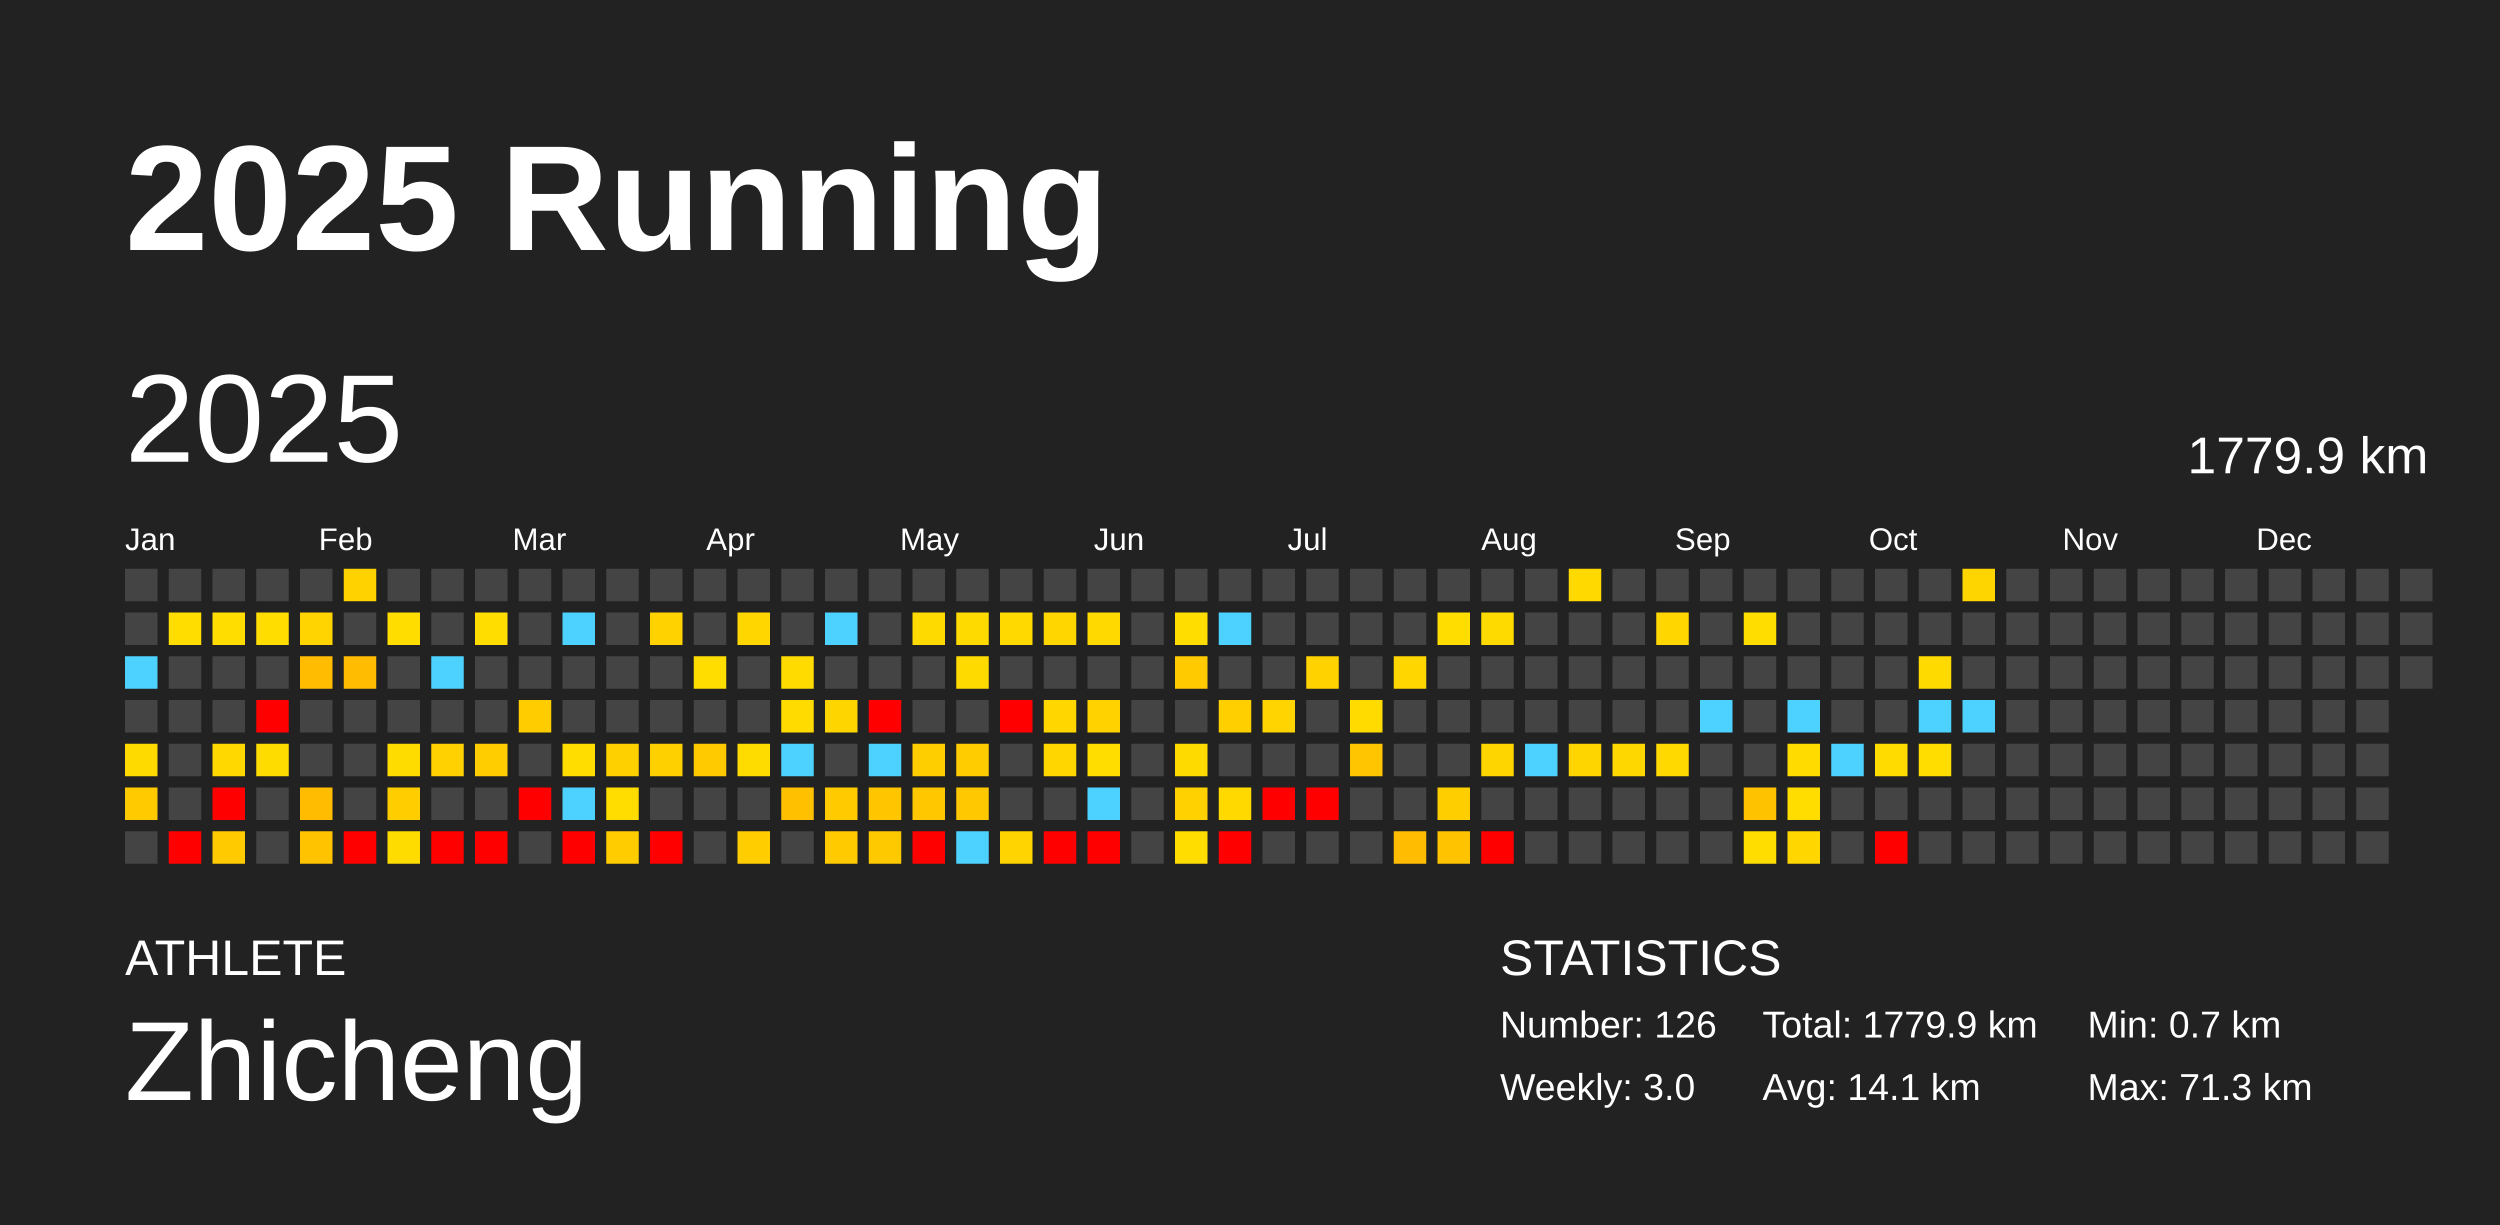
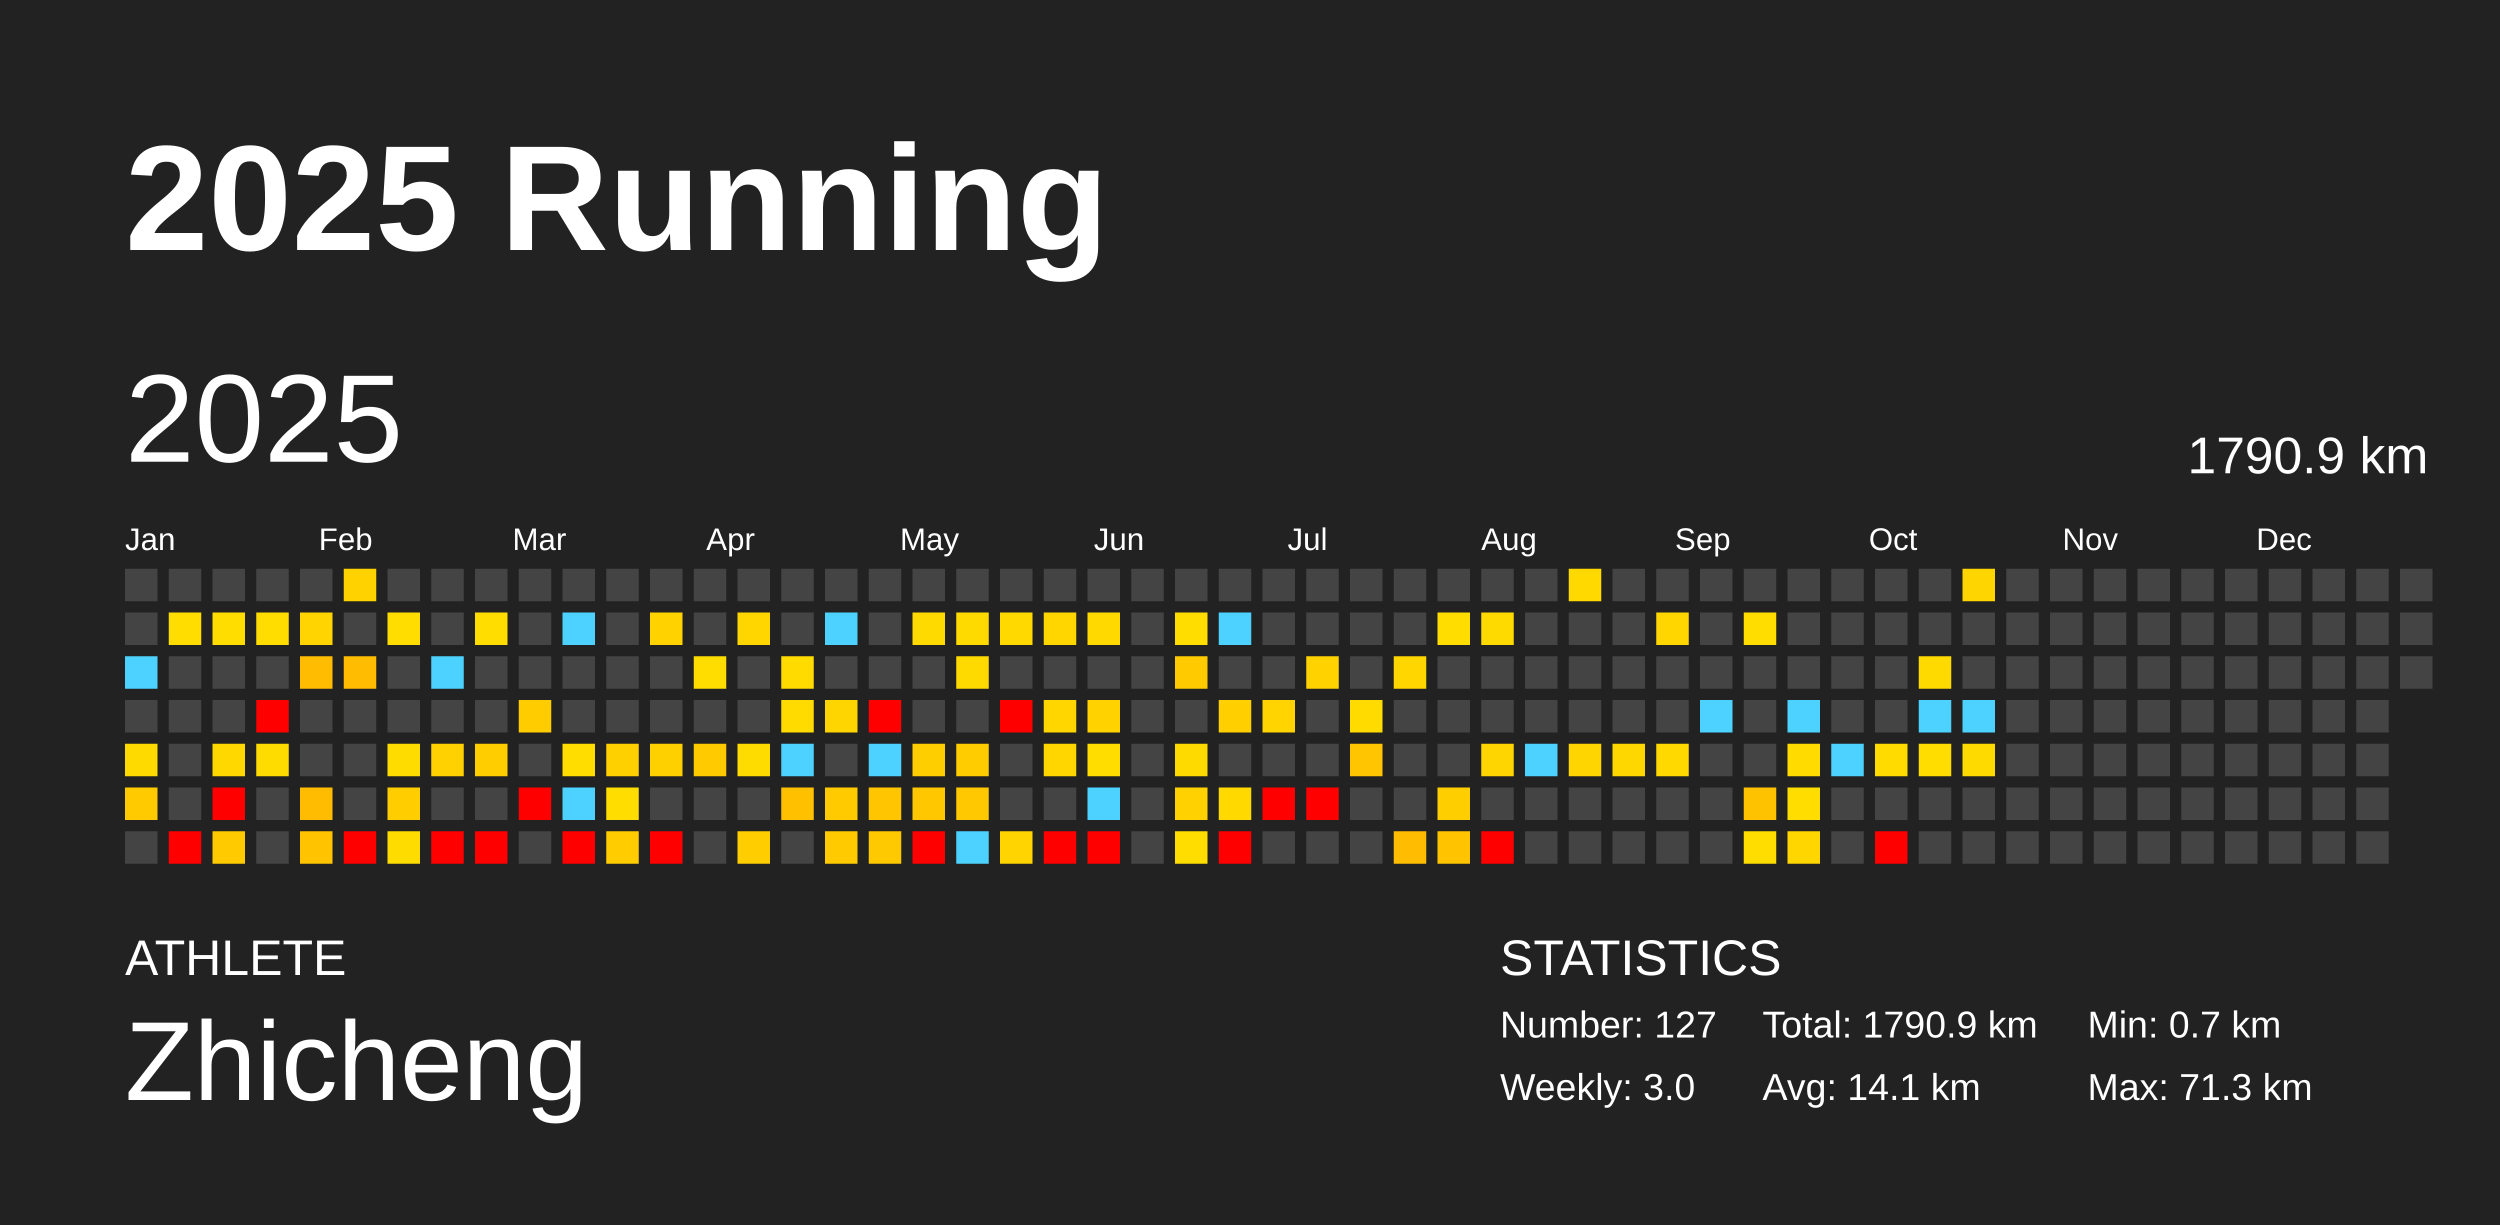
<svg xmlns="http://www.w3.org/2000/svg" baseProfile="full" height="98mm" version="1.1" viewBox="0,0,200,98" width="200mm">
  <defs />
  <rect fill="#222222" height="98" width="200" x="0" y="0" />
  <text fill="#FFFFFF" style="font-size:12px; font-family:Arial; font-weight:bold;" x="10" y="20">2025 Running</text>
  <text fill="#FFFFFF" style="font-size:4px; font-family:Arial" x="10" y="78">ATHLETE</text>
  <text fill="#FFFFFF" style="font-size:9px; font-family:Arial" x="10" y="88">Zhicheng</text>
  <text fill="#FFFFFF" style="font-size:4px; font-family:Arial" x="120" y="78">STATISTICS</text>
-   <text fill="#FFFFFF" style="font-size:3px; font-family:Arial" x="120" y="83">Number: 126</text>
+   <text fill="#FFFFFF" style="font-size:3px; font-family:Arial" x="120" y="83">Number: 127</text>
  <text fill="#FFFFFF" style="font-size:3px; font-family:Arial" x="120" y="88">Weekly: 3.0</text>
-   <text fill="#FFFFFF" style="font-size:3px; font-family:Arial" x="141" y="83">Total: 1779.9 km</text>
+   <text fill="#FFFFFF" style="font-size:3px; font-family:Arial" x="141" y="83">Total: 1790.9 km</text>
  <text fill="#FFFFFF" style="font-size:3px; font-family:Arial" x="141" y="88">Avg: 14.1 km</text>
  <text fill="#FFFFFF" style="font-size:3px; font-family:Arial" x="167" y="83">Min: 0.7 km</text>
  <text fill="#FFFFFF" style="font-size:3px; font-family:Arial" x="167" y="88">Max: 71.3 km</text>
  <text dominant-baseline="hanging" fill="#FFFFFF" style="font-size:10.0px; font-family:Arial;" x="10" y="30">2025</text>
-   <text dominant-baseline="hanging" fill="#FFFFFF" style="font-size:4.125px; font-family:Arial;" x="175" y="35">1779.9 km</text>
+   <text dominant-baseline="hanging" fill="#FFFFFF" style="font-size:4.125px; font-family:Arial;" x="175" y="35">1790.9 km</text>
  <text fill="#FFFFFF" style="font-size:2.5px; font-family:Arial" x="10.0" y="44">Jan</text>
  <text fill="#FFFFFF" style="font-size:2.5px; font-family:Arial" x="25.5" y="44">Feb</text>
  <text fill="#FFFFFF" style="font-size:2.5px; font-family:Arial" x="41.0" y="44">Mar</text>
  <text fill="#FFFFFF" style="font-size:2.5px; font-family:Arial" x="56.5" y="44">Apr</text>
  <text fill="#FFFFFF" style="font-size:2.5px; font-family:Arial" x="72.0" y="44">May</text>
  <text fill="#FFFFFF" style="font-size:2.5px; font-family:Arial" x="87.5" y="44">Jun</text>
  <text fill="#FFFFFF" style="font-size:2.5px; font-family:Arial" x="103.0" y="44">Jul</text>
  <text fill="#FFFFFF" style="font-size:2.5px; font-family:Arial" x="118.5" y="44">Aug</text>
  <text fill="#FFFFFF" style="font-size:2.5px; font-family:Arial" x="134.0" y="44">Sep</text>
  <text fill="#FFFFFF" style="font-size:2.5px; font-family:Arial" x="149.5" y="44">Oct</text>
  <text fill="#FFFFFF" style="font-size:2.5px; font-family:Arial" x="165.0" y="44">Nov</text>
  <text fill="#FFFFFF" style="font-size:2.5px; font-family:Arial" x="180.5" y="44">Dec</text>
  <rect fill="#444444" height="2.6" width="2.6" x="10.0" y="45.5" />
  <rect fill="#444444" height="2.6" width="2.6" x="10.0" y="49.0" />
  <rect fill="#4dd2ff" height="2.6" width="2.6" x="10.0" y="52.5" />
  <rect fill="#444444" height="2.6" width="2.6" x="10.0" y="56.0" />
  <rect fill="#ffda00" height="2.6" width="2.6" x="10.0" y="59.5" />
  <rect fill="#ffca00" height="2.6" width="2.6" x="10.0" y="63.0" />
  <rect fill="#444444" height="2.6" width="2.6" x="10.0" y="66.5" />
  <rect fill="#444444" height="2.6" width="2.6" x="13.5" y="45.5" />
  <rect fill="#ffdd00" height="2.6" width="2.6" x="13.5" y="49.0" />
  <rect fill="#444444" height="2.6" width="2.6" x="13.5" y="52.5" />
  <rect fill="#444444" height="2.6" width="2.6" x="13.5" y="56.0" />
  <rect fill="#444444" height="2.6" width="2.6" x="13.5" y="59.5" />
  <rect fill="#444444" height="2.6" width="2.6" x="13.5" y="63.0" />
  <rect fill="red" height="2.6" width="2.6" x="13.5" y="66.5" />
  <rect fill="#444444" height="2.6" width="2.6" x="17.0" y="45.5" />
  <rect fill="#ffdd00" height="2.6" width="2.6" x="17.0" y="49.0" />
  <rect fill="#444444" height="2.6" width="2.6" x="17.0" y="52.5" />
  <rect fill="#444444" height="2.6" width="2.6" x="17.0" y="56.0" />
  <rect fill="#ffd800" height="2.6" width="2.6" x="17.0" y="59.5" />
  <rect fill="red" height="2.6" width="2.6" x="17.0" y="63.0" />
  <rect fill="#ffcb00" height="2.6" width="2.6" x="17.0" y="66.5" />
  <rect fill="#444444" height="2.6" width="2.6" x="20.5" y="45.5" />
  <rect fill="#ffdd00" height="2.6" width="2.6" x="20.5" y="49.0" />
  <rect fill="#444444" height="2.6" width="2.6" x="20.5" y="52.5" />
  <rect fill="red" height="2.6" width="2.6" x="20.5" y="56.0" />
  <rect fill="#ffdc00" height="2.6" width="2.6" x="20.5" y="59.5" />
  <rect fill="#444444" height="2.6" width="2.6" x="20.5" y="63.0" />
  <rect fill="#444444" height="2.6" width="2.6" x="20.5" y="66.5" />
  <rect fill="#444444" height="2.6" width="2.6" x="24.0" y="45.5" />
  <rect fill="#ffd400" height="2.6" width="2.6" x="24.0" y="49.0" />
  <rect fill="#ffbc00" height="2.6" width="2.6" x="24.0" y="52.5" />
  <rect fill="#444444" height="2.6" width="2.6" x="24.0" y="56.0" />
  <rect fill="#444444" height="2.6" width="2.6" x="24.0" y="59.5" />
  <rect fill="#ffbc00" height="2.6" width="2.6" x="24.0" y="63.0" />
  <rect fill="#ffc300" height="2.6" width="2.6" x="24.0" y="66.5" />
  <rect fill="#ffd200" height="2.6" width="2.6" x="27.5" y="45.5" />
  <rect fill="#444444" height="2.6" width="2.6" x="27.5" y="49.0" />
  <rect fill="#ffbc00" height="2.6" width="2.6" x="27.5" y="52.5" />
  <rect fill="#444444" height="2.6" width="2.6" x="27.5" y="56.0" />
  <rect fill="#444444" height="2.6" width="2.6" x="27.5" y="59.5" />
  <rect fill="#444444" height="2.6" width="2.6" x="27.5" y="63.0" />
  <rect fill="red" height="2.6" width="2.6" x="27.5" y="66.5" />
  <rect fill="#444444" height="2.6" width="2.6" x="31.0" y="45.5" />
  <rect fill="#ffdd00" height="2.6" width="2.6" x="31.0" y="49.0" />
  <rect fill="#444444" height="2.6" width="2.6" x="31.0" y="52.5" />
  <rect fill="#444444" height="2.6" width="2.6" x="31.0" y="56.0" />
  <rect fill="#ffdc00" height="2.6" width="2.6" x="31.0" y="59.5" />
  <rect fill="#ffcd00" height="2.6" width="2.6" x="31.0" y="63.0" />
  <rect fill="#ffdc00" height="2.6" width="2.6" x="31.0" y="66.5" />
  <rect fill="#444444" height="2.6" width="2.6" x="34.5" y="45.5" />
  <rect fill="#444444" height="2.6" width="2.6" x="34.5" y="49.0" />
  <rect fill="#4dd2ff" height="2.6" width="2.6" x="34.5" y="52.5" />
  <rect fill="#444444" height="2.6" width="2.6" x="34.5" y="56.0" />
  <rect fill="#ffd100" height="2.6" width="2.6" x="34.5" y="59.5" />
  <rect fill="#444444" height="2.6" width="2.6" x="34.5" y="63.0" />
  <rect fill="red" height="2.6" width="2.6" x="34.5" y="66.5" />
  <rect fill="#444444" height="2.6" width="2.6" x="38.0" y="45.5" />
  <rect fill="#ffdd00" height="2.6" width="2.6" x="38.0" y="49.0" />
  <rect fill="#444444" height="2.6" width="2.6" x="38.0" y="52.5" />
  <rect fill="#444444" height="2.6" width="2.6" x="38.0" y="56.0" />
  <rect fill="#ffcd00" height="2.6" width="2.6" x="38.0" y="59.5" />
  <rect fill="#444444" height="2.6" width="2.6" x="38.0" y="63.0" />
  <rect fill="red" height="2.6" width="2.6" x="38.0" y="66.5" />
  <rect fill="#444444" height="2.6" width="2.6" x="41.5" y="45.5" />
  <rect fill="#444444" height="2.6" width="2.6" x="41.5" y="49.0" />
  <rect fill="#444444" height="2.6" width="2.6" x="41.5" y="52.5" />
  <rect fill="#ffcc00" height="2.6" width="2.6" x="41.5" y="56.0" />
  <rect fill="#444444" height="2.6" width="2.6" x="41.5" y="59.5" />
  <rect fill="red" height="2.6" width="2.6" x="41.5" y="63.0" />
  <rect fill="#444444" height="2.6" width="2.6" x="41.5" y="66.5" />
  <rect fill="#444444" height="2.6" width="2.6" x="45.0" y="45.5" />
  <rect fill="#4dd2ff" height="2.6" width="2.6" x="45.0" y="49.0" />
  <rect fill="#444444" height="2.6" width="2.6" x="45.0" y="52.5" />
  <rect fill="#444444" height="2.6" width="2.6" x="45.0" y="56.0" />
  <rect fill="#ffdd00" height="2.6" width="2.6" x="45.0" y="59.5" />
  <rect fill="#4dd2ff" height="2.6" width="2.6" x="45.0" y="63.0" />
  <rect fill="red" height="2.6" width="2.6" x="45.0" y="66.5" />
  <rect fill="#444444" height="2.6" width="2.6" x="48.5" y="45.5" />
  <rect fill="#444444" height="2.6" width="2.6" x="48.5" y="49.0" />
  <rect fill="#444444" height="2.6" width="2.6" x="48.5" y="52.5" />
  <rect fill="#444444" height="2.6" width="2.6" x="48.5" y="56.0" />
  <rect fill="#ffd000" height="2.6" width="2.6" x="48.5" y="59.5" />
  <rect fill="#ffdd00" height="2.6" width="2.6" x="48.5" y="63.0" />
  <rect fill="#ffcc00" height="2.6" width="2.6" x="48.5" y="66.5" />
  <rect fill="#444444" height="2.6" width="2.6" x="52.0" y="45.5" />
  <rect fill="#ffd200" height="2.6" width="2.6" x="52.0" y="49.0" />
  <rect fill="#444444" height="2.6" width="2.6" x="52.0" y="52.5" />
  <rect fill="#444444" height="2.6" width="2.6" x="52.0" y="56.0" />
  <rect fill="#ffd000" height="2.6" width="2.6" x="52.0" y="59.5" />
  <rect fill="#444444" height="2.6" width="2.6" x="52.0" y="63.0" />
  <rect fill="red" height="2.6" width="2.6" x="52.0" y="66.5" />
  <rect fill="#444444" height="2.6" width="2.6" x="55.5" y="45.5" />
  <rect fill="#444444" height="2.6" width="2.6" x="55.5" y="49.0" />
  <rect fill="#ffdd00" height="2.6" width="2.6" x="55.5" y="52.5" />
  <rect fill="#444444" height="2.6" width="2.6" x="55.5" y="56.0" />
  <rect fill="#ffcb00" height="2.6" width="2.6" x="55.5" y="59.5" />
  <rect fill="#444444" height="2.6" width="2.6" x="55.5" y="63.0" />
  <rect fill="#444444" height="2.6" width="2.6" x="55.5" y="66.5" />
  <rect fill="#444444" height="2.6" width="2.6" x="59.0" y="45.5" />
  <rect fill="#ffd600" height="2.6" width="2.6" x="59.0" y="49.0" />
  <rect fill="#444444" height="2.6" width="2.6" x="59.0" y="52.5" />
  <rect fill="#444444" height="2.6" width="2.6" x="59.0" y="56.0" />
  <rect fill="#ffdc00" height="2.6" width="2.6" x="59.0" y="59.5" />
  <rect fill="#444444" height="2.6" width="2.6" x="59.0" y="63.0" />
  <rect fill="#ffcd00" height="2.6" width="2.6" x="59.0" y="66.5" />
  <rect fill="#444444" height="2.6" width="2.6" x="62.5" y="45.5" />
  <rect fill="#444444" height="2.6" width="2.6" x="62.5" y="49.0" />
  <rect fill="#ffdb00" height="2.6" width="2.6" x="62.5" y="52.5" />
  <rect fill="#ffdb00" height="2.6" width="2.6" x="62.5" y="56.0" />
  <rect fill="#4dd2ff" height="2.6" width="2.6" x="62.5" y="59.5" />
  <rect fill="#ffc000" height="2.6" width="2.6" x="62.5" y="63.0" />
  <rect fill="#444444" height="2.6" width="2.6" x="62.5" y="66.5" />
  <rect fill="#444444" height="2.6" width="2.6" x="66.0" y="45.5" />
  <rect fill="#4dd2ff" height="2.6" width="2.6" x="66.0" y="49.0" />
  <rect fill="#444444" height="2.6" width="2.6" x="66.0" y="52.5" />
  <rect fill="#ffd500" height="2.6" width="2.6" x="66.0" y="56.0" />
  <rect fill="#444444" height="2.6" width="2.6" x="66.0" y="59.5" />
  <rect fill="#ffca00" height="2.6" width="2.6" x="66.0" y="63.0" />
  <rect fill="#ffca00" height="2.6" width="2.6" x="66.0" y="66.5" />
  <rect fill="#444444" height="2.6" width="2.6" x="69.5" y="45.5" />
  <rect fill="#444444" height="2.6" width="2.6" x="69.5" y="49.0" />
  <rect fill="#444444" height="2.6" width="2.6" x="69.5" y="52.5" />
  <rect fill="red" height="2.6" width="2.6" x="69.5" y="56.0" />
  <rect fill="#4dd2ff" height="2.6" width="2.6" x="69.5" y="59.5" />
  <rect fill="#ffc600" height="2.6" width="2.6" x="69.5" y="63.0" />
  <rect fill="#ffc900" height="2.6" width="2.6" x="69.5" y="66.5" />
  <rect fill="#444444" height="2.6" width="2.6" x="73.0" y="45.5" />
  <rect fill="#ffda00" height="2.6" width="2.6" x="73.0" y="49.0" />
  <rect fill="#444444" height="2.6" width="2.6" x="73.0" y="52.5" />
  <rect fill="#444444" height="2.6" width="2.6" x="73.0" y="56.0" />
  <rect fill="#ffce00" height="2.6" width="2.6" x="73.0" y="59.5" />
  <rect fill="#ffc700" height="2.6" width="2.6" x="73.0" y="63.0" />
  <rect fill="red" height="2.6" width="2.6" x="73.0" y="66.5" />
  <rect fill="#444444" height="2.6" width="2.6" x="76.5" y="45.5" />
  <rect fill="#ffda00" height="2.6" width="2.6" x="76.5" y="49.0" />
  <rect fill="#ffda00" height="2.6" width="2.6" x="76.5" y="52.5" />
  <rect fill="#444444" height="2.6" width="2.6" x="76.5" y="56.0" />
  <rect fill="#ffcc00" height="2.6" width="2.6" x="76.5" y="59.5" />
  <rect fill="#ffc800" height="2.6" width="2.6" x="76.5" y="63.0" />
  <rect fill="#4dd2ff" height="2.6" width="2.6" x="76.5" y="66.5" />
  <rect fill="#444444" height="2.6" width="2.6" x="80.0" y="45.5" />
  <rect fill="#ffd900" height="2.6" width="2.6" x="80.0" y="49.0" />
  <rect fill="#444444" height="2.6" width="2.6" x="80.0" y="52.5" />
  <rect fill="red" height="2.6" width="2.6" x="80.0" y="56.0" />
  <rect fill="#444444" height="2.6" width="2.6" x="80.0" y="59.5" />
  <rect fill="#444444" height="2.6" width="2.6" x="80.0" y="63.0" />
  <rect fill="#ffd400" height="2.6" width="2.6" x="80.0" y="66.5" />
  <rect fill="#444444" height="2.6" width="2.6" x="83.5" y="45.5" />
  <rect fill="#ffd600" height="2.6" width="2.6" x="83.5" y="49.0" />
  <rect fill="#444444" height="2.6" width="2.6" x="83.5" y="52.5" />
  <rect fill="#ffd600" height="2.6" width="2.6" x="83.5" y="56.0" />
  <rect fill="#ffd600" height="2.6" width="2.6" x="83.5" y="59.5" />
  <rect fill="#444444" height="2.6" width="2.6" x="83.5" y="63.0" />
  <rect fill="red" height="2.6" width="2.6" x="83.5" y="66.5" />
  <rect fill="#444444" height="2.6" width="2.6" x="87.0" y="45.5" />
  <rect fill="#ffd900" height="2.6" width="2.6" x="87.0" y="49.0" />
  <rect fill="#444444" height="2.6" width="2.6" x="87.0" y="52.5" />
  <rect fill="#ffd200" height="2.6" width="2.6" x="87.0" y="56.0" />
  <rect fill="#ffdd00" height="2.6" width="2.6" x="87.0" y="59.5" />
  <rect fill="#4dd2ff" height="2.6" width="2.6" x="87.0" y="63.0" />
  <rect fill="red" height="2.6" width="2.6" x="87.0" y="66.5" />
  <rect fill="#444444" height="2.6" width="2.6" x="90.5" y="45.5" />
  <rect fill="#444444" height="2.6" width="2.6" x="90.5" y="49.0" />
  <rect fill="#444444" height="2.6" width="2.6" x="90.5" y="52.5" />
  <rect fill="#444444" height="2.6" width="2.6" x="90.5" y="56.0" />
  <rect fill="#444444" height="2.6" width="2.6" x="90.5" y="59.5" />
  <rect fill="#444444" height="2.6" width="2.6" x="90.5" y="63.0" />
  <rect fill="#444444" height="2.6" width="2.6" x="90.5" y="66.5" />
  <rect fill="#444444" height="2.6" width="2.6" x="94.0" y="45.5" />
  <rect fill="#ffdd00" height="2.6" width="2.6" x="94.0" y="49.0" />
  <rect fill="#ffcb00" height="2.6" width="2.6" x="94.0" y="52.5" />
  <rect fill="#444444" height="2.6" width="2.6" x="94.0" y="56.0" />
  <rect fill="#ffda00" height="2.6" width="2.6" x="94.0" y="59.5" />
  <rect fill="#ffd100" height="2.6" width="2.6" x="94.0" y="63.0" />
  <rect fill="#ffdd00" height="2.6" width="2.6" x="94.0" y="66.5" />
  <rect fill="#444444" height="2.6" width="2.6" x="97.5" y="45.5" />
  <rect fill="#4dd2ff" height="2.6" width="2.6" x="97.5" y="49.0" />
  <rect fill="#444444" height="2.6" width="2.6" x="97.5" y="52.5" />
  <rect fill="#ffcf00" height="2.6" width="2.6" x="97.5" y="56.0" />
  <rect fill="#444444" height="2.6" width="2.6" x="97.5" y="59.5" />
  <rect fill="#ffd900" height="2.6" width="2.6" x="97.5" y="63.0" />
  <rect fill="red" height="2.6" width="2.6" x="97.5" y="66.5" />
  <rect fill="#444444" height="2.6" width="2.6" x="101.0" y="45.5" />
  <rect fill="#444444" height="2.6" width="2.6" x="101.0" y="49.0" />
  <rect fill="#444444" height="2.6" width="2.6" x="101.0" y="52.5" />
  <rect fill="#ffd400" height="2.6" width="2.6" x="101.0" y="56.0" />
  <rect fill="#444444" height="2.6" width="2.6" x="101.0" y="59.5" />
  <rect fill="red" height="2.6" width="2.6" x="101.0" y="63.0" />
  <rect fill="#444444" height="2.6" width="2.6" x="101.0" y="66.5" />
  <rect fill="#444444" height="2.6" width="2.6" x="104.5" y="45.5" />
  <rect fill="#444444" height="2.6" width="2.6" x="104.5" y="49.0" />
  <rect fill="#ffd200" height="2.6" width="2.6" x="104.5" y="52.5" />
  <rect fill="#444444" height="2.6" width="2.6" x="104.5" y="56.0" />
  <rect fill="#444444" height="2.6" width="2.6" x="104.5" y="59.5" />
  <rect fill="red" height="2.6" width="2.6" x="104.5" y="63.0" />
  <rect fill="#444444" height="2.6" width="2.6" x="104.5" y="66.5" />
  <rect fill="#444444" height="2.6" width="2.6" x="108.0" y="45.5" />
  <rect fill="#444444" height="2.6" width="2.6" x="108.0" y="49.0" />
  <rect fill="#444444" height="2.6" width="2.6" x="108.0" y="52.5" />
  <rect fill="#ffdb00" height="2.6" width="2.6" x="108.0" y="56.0" />
  <rect fill="#ffc500" height="2.6" width="2.6" x="108.0" y="59.5" />
  <rect fill="#444444" height="2.6" width="2.6" x="108.0" y="63.0" />
  <rect fill="#444444" height="2.6" width="2.6" x="108.0" y="66.5" />
  <rect fill="#444444" height="2.6" width="2.6" x="111.5" y="45.5" />
  <rect fill="#444444" height="2.6" width="2.6" x="111.5" y="49.0" />
  <rect fill="#ffd600" height="2.6" width="2.6" x="111.5" y="52.5" />
  <rect fill="#444444" height="2.6" width="2.6" x="111.5" y="56.0" />
  <rect fill="#444444" height="2.6" width="2.6" x="111.5" y="59.5" />
  <rect fill="#444444" height="2.6" width="2.6" x="111.5" y="63.0" />
  <rect fill="#ffbc00" height="2.6" width="2.6" x="111.5" y="66.5" />
  <rect fill="#444444" height="2.6" width="2.6" x="115.0" y="45.5" />
  <rect fill="#ffdd00" height="2.6" width="2.6" x="115.0" y="49.0" />
  <rect fill="#444444" height="2.6" width="2.6" x="115.0" y="52.5" />
  <rect fill="#444444" height="2.6" width="2.6" x="115.0" y="56.0" />
  <rect fill="#444444" height="2.6" width="2.6" x="115.0" y="59.5" />
  <rect fill="#ffce00" height="2.6" width="2.6" x="115.0" y="63.0" />
  <rect fill="#ffc300" height="2.6" width="2.6" x="115.0" y="66.5" />
  <rect fill="#444444" height="2.6" width="2.6" x="118.5" y="45.5" />
  <rect fill="#ffda00" height="2.6" width="2.6" x="118.5" y="49.0" />
  <rect fill="#444444" height="2.6" width="2.6" x="118.5" y="52.5" />
  <rect fill="#444444" height="2.6" width="2.6" x="118.5" y="56.0" />
  <rect fill="#ffd500" height="2.6" width="2.6" x="118.5" y="59.5" />
  <rect fill="#444444" height="2.6" width="2.6" x="118.5" y="63.0" />
  <rect fill="red" height="2.6" width="2.6" x="118.5" y="66.5" />
  <rect fill="#444444" height="2.6" width="2.6" x="122.0" y="45.5" />
  <rect fill="#444444" height="2.6" width="2.6" x="122.0" y="49.0" />
  <rect fill="#444444" height="2.6" width="2.6" x="122.0" y="52.5" />
  <rect fill="#444444" height="2.6" width="2.6" x="122.0" y="56.0" />
  <rect fill="#4dd2ff" height="2.6" width="2.6" x="122.0" y="59.5" />
  <rect fill="#444444" height="2.6" width="2.6" x="122.0" y="63.0" />
  <rect fill="#444444" height="2.6" width="2.6" x="122.0" y="66.5" />
  <rect fill="#ffd900" height="2.6" width="2.6" x="125.5" y="45.5" />
  <rect fill="#444444" height="2.6" width="2.6" x="125.5" y="49.0" />
  <rect fill="#444444" height="2.6" width="2.6" x="125.5" y="52.5" />
  <rect fill="#444444" height="2.6" width="2.6" x="125.5" y="56.0" />
  <rect fill="#ffd500" height="2.6" width="2.6" x="125.5" y="59.5" />
  <rect fill="#444444" height="2.6" width="2.6" x="125.5" y="63.0" />
  <rect fill="#444444" height="2.6" width="2.6" x="125.5" y="66.5" />
  <rect fill="#444444" height="2.6" width="2.6" x="129.0" y="45.5" />
  <rect fill="#444444" height="2.6" width="2.6" x="129.0" y="49.0" />
  <rect fill="#444444" height="2.6" width="2.6" x="129.0" y="52.5" />
  <rect fill="#444444" height="2.6" width="2.6" x="129.0" y="56.0" />
  <rect fill="#ffd700" height="2.6" width="2.6" x="129.0" y="59.5" />
  <rect fill="#444444" height="2.6" width="2.6" x="129.0" y="63.0" />
  <rect fill="#444444" height="2.6" width="2.6" x="129.0" y="66.5" />
  <rect fill="#444444" height="2.6" width="2.6" x="132.5" y="45.5" />
  <rect fill="#ffd600" height="2.6" width="2.6" x="132.5" y="49.0" />
  <rect fill="#444444" height="2.6" width="2.6" x="132.5" y="52.5" />
  <rect fill="#444444" height="2.6" width="2.6" x="132.5" y="56.0" />
  <rect fill="#ffd900" height="2.6" width="2.6" x="132.5" y="59.5" />
  <rect fill="#444444" height="2.6" width="2.6" x="132.5" y="63.0" />
  <rect fill="#444444" height="2.6" width="2.6" x="132.5" y="66.5" />
  <rect fill="#444444" height="2.6" width="2.6" x="136.0" y="45.5" />
  <rect fill="#444444" height="2.6" width="2.6" x="136.0" y="49.0" />
  <rect fill="#444444" height="2.6" width="2.6" x="136.0" y="52.5" />
  <rect fill="#4dd2ff" height="2.6" width="2.6" x="136.0" y="56.0" />
  <rect fill="#444444" height="2.6" width="2.6" x="136.0" y="59.5" />
  <rect fill="#444444" height="2.6" width="2.6" x="136.0" y="63.0" />
  <rect fill="#444444" height="2.6" width="2.6" x="136.0" y="66.5" />
  <rect fill="#444444" height="2.6" width="2.6" x="139.5" y="45.5" />
  <rect fill="#ffdd00" height="2.6" width="2.6" x="139.5" y="49.0" />
  <rect fill="#444444" height="2.6" width="2.6" x="139.5" y="52.5" />
  <rect fill="#444444" height="2.6" width="2.6" x="139.5" y="56.0" />
  <rect fill="#444444" height="2.6" width="2.6" x="139.5" y="59.5" />
  <rect fill="#ffc200" height="2.6" width="2.6" x="139.5" y="63.0" />
  <rect fill="#ffdd00" height="2.6" width="2.6" x="139.5" y="66.5" />
  <rect fill="#444444" height="2.6" width="2.6" x="143.0" y="45.5" />
  <rect fill="#444444" height="2.6" width="2.6" x="143.0" y="49.0" />
  <rect fill="#444444" height="2.6" width="2.6" x="143.0" y="52.5" />
  <rect fill="#4dd2ff" height="2.6" width="2.6" x="143.0" y="56.0" />
  <rect fill="#ffdb00" height="2.6" width="2.6" x="143.0" y="59.5" />
  <rect fill="#ffdd00" height="2.6" width="2.6" x="143.0" y="63.0" />
  <rect fill="#ffd600" height="2.6" width="2.6" x="143.0" y="66.5" />
  <rect fill="#444444" height="2.6" width="2.6" x="146.5" y="45.5" />
  <rect fill="#444444" height="2.6" width="2.6" x="146.5" y="49.0" />
  <rect fill="#444444" height="2.6" width="2.6" x="146.5" y="52.5" />
  <rect fill="#444444" height="2.6" width="2.6" x="146.5" y="56.0" />
  <rect fill="#4dd2ff" height="2.6" width="2.6" x="146.5" y="59.5" />
  <rect fill="#444444" height="2.6" width="2.6" x="146.5" y="63.0" />
  <rect fill="#444444" height="2.6" width="2.6" x="146.5" y="66.5" />
  <rect fill="#444444" height="2.6" width="2.6" x="150.0" y="45.5" />
  <rect fill="#444444" height="2.6" width="2.6" x="150.0" y="49.0" />
  <rect fill="#444444" height="2.6" width="2.6" x="150.0" y="52.5" />
  <rect fill="#444444" height="2.6" width="2.6" x="150.0" y="56.0" />
  <rect fill="#ffdb00" height="2.6" width="2.6" x="150.0" y="59.5" />
  <rect fill="#444444" height="2.6" width="2.6" x="150.0" y="63.0" />
  <rect fill="red" height="2.6" width="2.6" x="150.0" y="66.5" />
  <rect fill="#444444" height="2.6" width="2.6" x="153.5" y="45.5" />
  <rect fill="#444444" height="2.6" width="2.6" x="153.5" y="49.0" />
  <rect fill="#ffda00" height="2.6" width="2.6" x="153.5" y="52.5" />
  <rect fill="#4dd2ff" height="2.6" width="2.6" x="153.5" y="56.0" />
  <rect fill="#ffdd00" height="2.6" width="2.6" x="153.5" y="59.5" />
  <rect fill="#444444" height="2.6" width="2.6" x="153.5" y="63.0" />
  <rect fill="#444444" height="2.6" width="2.6" x="153.5" y="66.5" />
  <rect fill="#ffd500" height="2.6" width="2.6" x="157.0" y="45.5" />
  <rect fill="#444444" height="2.6" width="2.6" x="157.0" y="49.0" />
  <rect fill="#444444" height="2.6" width="2.6" x="157.0" y="52.5" />
  <rect fill="#4dd2ff" height="2.6" width="2.6" x="157.0" y="56.0" />
-   <rect fill="#444444" height="2.6" width="2.6" x="157.0" y="59.5" />
+   <rect fill="#ffda00" height="2.6" width="2.6" x="157.0" y="59.5" />
  <rect fill="#444444" height="2.6" width="2.6" x="157.0" y="63.0" />
  <rect fill="#444444" height="2.6" width="2.6" x="157.0" y="66.5" />
  <rect fill="#444444" height="2.6" width="2.6" x="160.5" y="45.5" />
  <rect fill="#444444" height="2.6" width="2.6" x="160.5" y="49.0" />
  <rect fill="#444444" height="2.6" width="2.6" x="160.5" y="52.5" />
  <rect fill="#444444" height="2.6" width="2.6" x="160.5" y="56.0" />
  <rect fill="#444444" height="2.6" width="2.6" x="160.5" y="59.5" />
  <rect fill="#444444" height="2.6" width="2.6" x="160.5" y="63.0" />
  <rect fill="#444444" height="2.6" width="2.6" x="160.5" y="66.5" />
  <rect fill="#444444" height="2.6" width="2.6" x="164.0" y="45.5" />
  <rect fill="#444444" height="2.6" width="2.6" x="164.0" y="49.0" />
  <rect fill="#444444" height="2.6" width="2.6" x="164.0" y="52.5" />
  <rect fill="#444444" height="2.6" width="2.6" x="164.0" y="56.0" />
  <rect fill="#444444" height="2.6" width="2.6" x="164.0" y="59.5" />
  <rect fill="#444444" height="2.6" width="2.6" x="164.0" y="63.0" />
  <rect fill="#444444" height="2.6" width="2.6" x="164.0" y="66.5" />
  <rect fill="#444444" height="2.6" width="2.6" x="167.5" y="45.5" />
  <rect fill="#444444" height="2.6" width="2.6" x="167.5" y="49.0" />
  <rect fill="#444444" height="2.6" width="2.6" x="167.5" y="52.5" />
  <rect fill="#444444" height="2.6" width="2.6" x="167.5" y="56.0" />
  <rect fill="#444444" height="2.6" width="2.6" x="167.5" y="59.5" />
  <rect fill="#444444" height="2.6" width="2.6" x="167.5" y="63.0" />
  <rect fill="#444444" height="2.6" width="2.6" x="167.5" y="66.5" />
  <rect fill="#444444" height="2.6" width="2.6" x="171.0" y="45.5" />
  <rect fill="#444444" height="2.6" width="2.6" x="171.0" y="49.0" />
  <rect fill="#444444" height="2.6" width="2.6" x="171.0" y="52.5" />
  <rect fill="#444444" height="2.6" width="2.6" x="171.0" y="56.0" />
  <rect fill="#444444" height="2.6" width="2.6" x="171.0" y="59.5" />
  <rect fill="#444444" height="2.6" width="2.6" x="171.0" y="63.0" />
  <rect fill="#444444" height="2.6" width="2.6" x="171.0" y="66.5" />
  <rect fill="#444444" height="2.6" width="2.6" x="174.5" y="45.5" />
  <rect fill="#444444" height="2.6" width="2.6" x="174.5" y="49.0" />
  <rect fill="#444444" height="2.6" width="2.6" x="174.5" y="52.5" />
  <rect fill="#444444" height="2.6" width="2.6" x="174.5" y="56.0" />
  <rect fill="#444444" height="2.6" width="2.6" x="174.5" y="59.5" />
  <rect fill="#444444" height="2.6" width="2.6" x="174.5" y="63.0" />
  <rect fill="#444444" height="2.6" width="2.6" x="174.5" y="66.5" />
  <rect fill="#444444" height="2.6" width="2.6" x="178.0" y="45.5" />
  <rect fill="#444444" height="2.6" width="2.6" x="178.0" y="49.0" />
  <rect fill="#444444" height="2.6" width="2.6" x="178.0" y="52.5" />
  <rect fill="#444444" height="2.6" width="2.6" x="178.0" y="56.0" />
  <rect fill="#444444" height="2.6" width="2.6" x="178.0" y="59.5" />
  <rect fill="#444444" height="2.6" width="2.6" x="178.0" y="63.0" />
  <rect fill="#444444" height="2.6" width="2.6" x="178.0" y="66.5" />
  <rect fill="#444444" height="2.6" width="2.6" x="181.5" y="45.5" />
  <rect fill="#444444" height="2.6" width="2.6" x="181.5" y="49.0" />
  <rect fill="#444444" height="2.6" width="2.6" x="181.5" y="52.5" />
  <rect fill="#444444" height="2.6" width="2.6" x="181.5" y="56.0" />
  <rect fill="#444444" height="2.6" width="2.6" x="181.5" y="59.5" />
  <rect fill="#444444" height="2.6" width="2.6" x="181.5" y="63.0" />
  <rect fill="#444444" height="2.6" width="2.6" x="181.5" y="66.5" />
  <rect fill="#444444" height="2.6" width="2.6" x="185.0" y="45.5" />
  <rect fill="#444444" height="2.6" width="2.6" x="185.0" y="49.0" />
  <rect fill="#444444" height="2.6" width="2.6" x="185.0" y="52.5" />
  <rect fill="#444444" height="2.6" width="2.6" x="185.0" y="56.0" />
  <rect fill="#444444" height="2.6" width="2.6" x="185.0" y="59.5" />
  <rect fill="#444444" height="2.6" width="2.6" x="185.0" y="63.0" />
  <rect fill="#444444" height="2.6" width="2.6" x="185.0" y="66.5" />
  <rect fill="#444444" height="2.6" width="2.6" x="188.5" y="45.5" />
  <rect fill="#444444" height="2.6" width="2.6" x="188.5" y="49.0" />
  <rect fill="#444444" height="2.6" width="2.6" x="188.5" y="52.5" />
  <rect fill="#444444" height="2.6" width="2.6" x="188.5" y="56.0" />
  <rect fill="#444444" height="2.6" width="2.6" x="188.5" y="59.5" />
  <rect fill="#444444" height="2.6" width="2.6" x="188.5" y="63.0" />
  <rect fill="#444444" height="2.6" width="2.6" x="188.5" y="66.5" />
  <rect fill="#444444" height="2.6" width="2.6" x="192.0" y="45.5" />
  <rect fill="#444444" height="2.6" width="2.6" x="192.0" y="49.0" />
  <rect fill="#444444" height="2.6" width="2.6" x="192.0" y="52.5" />
</svg>
